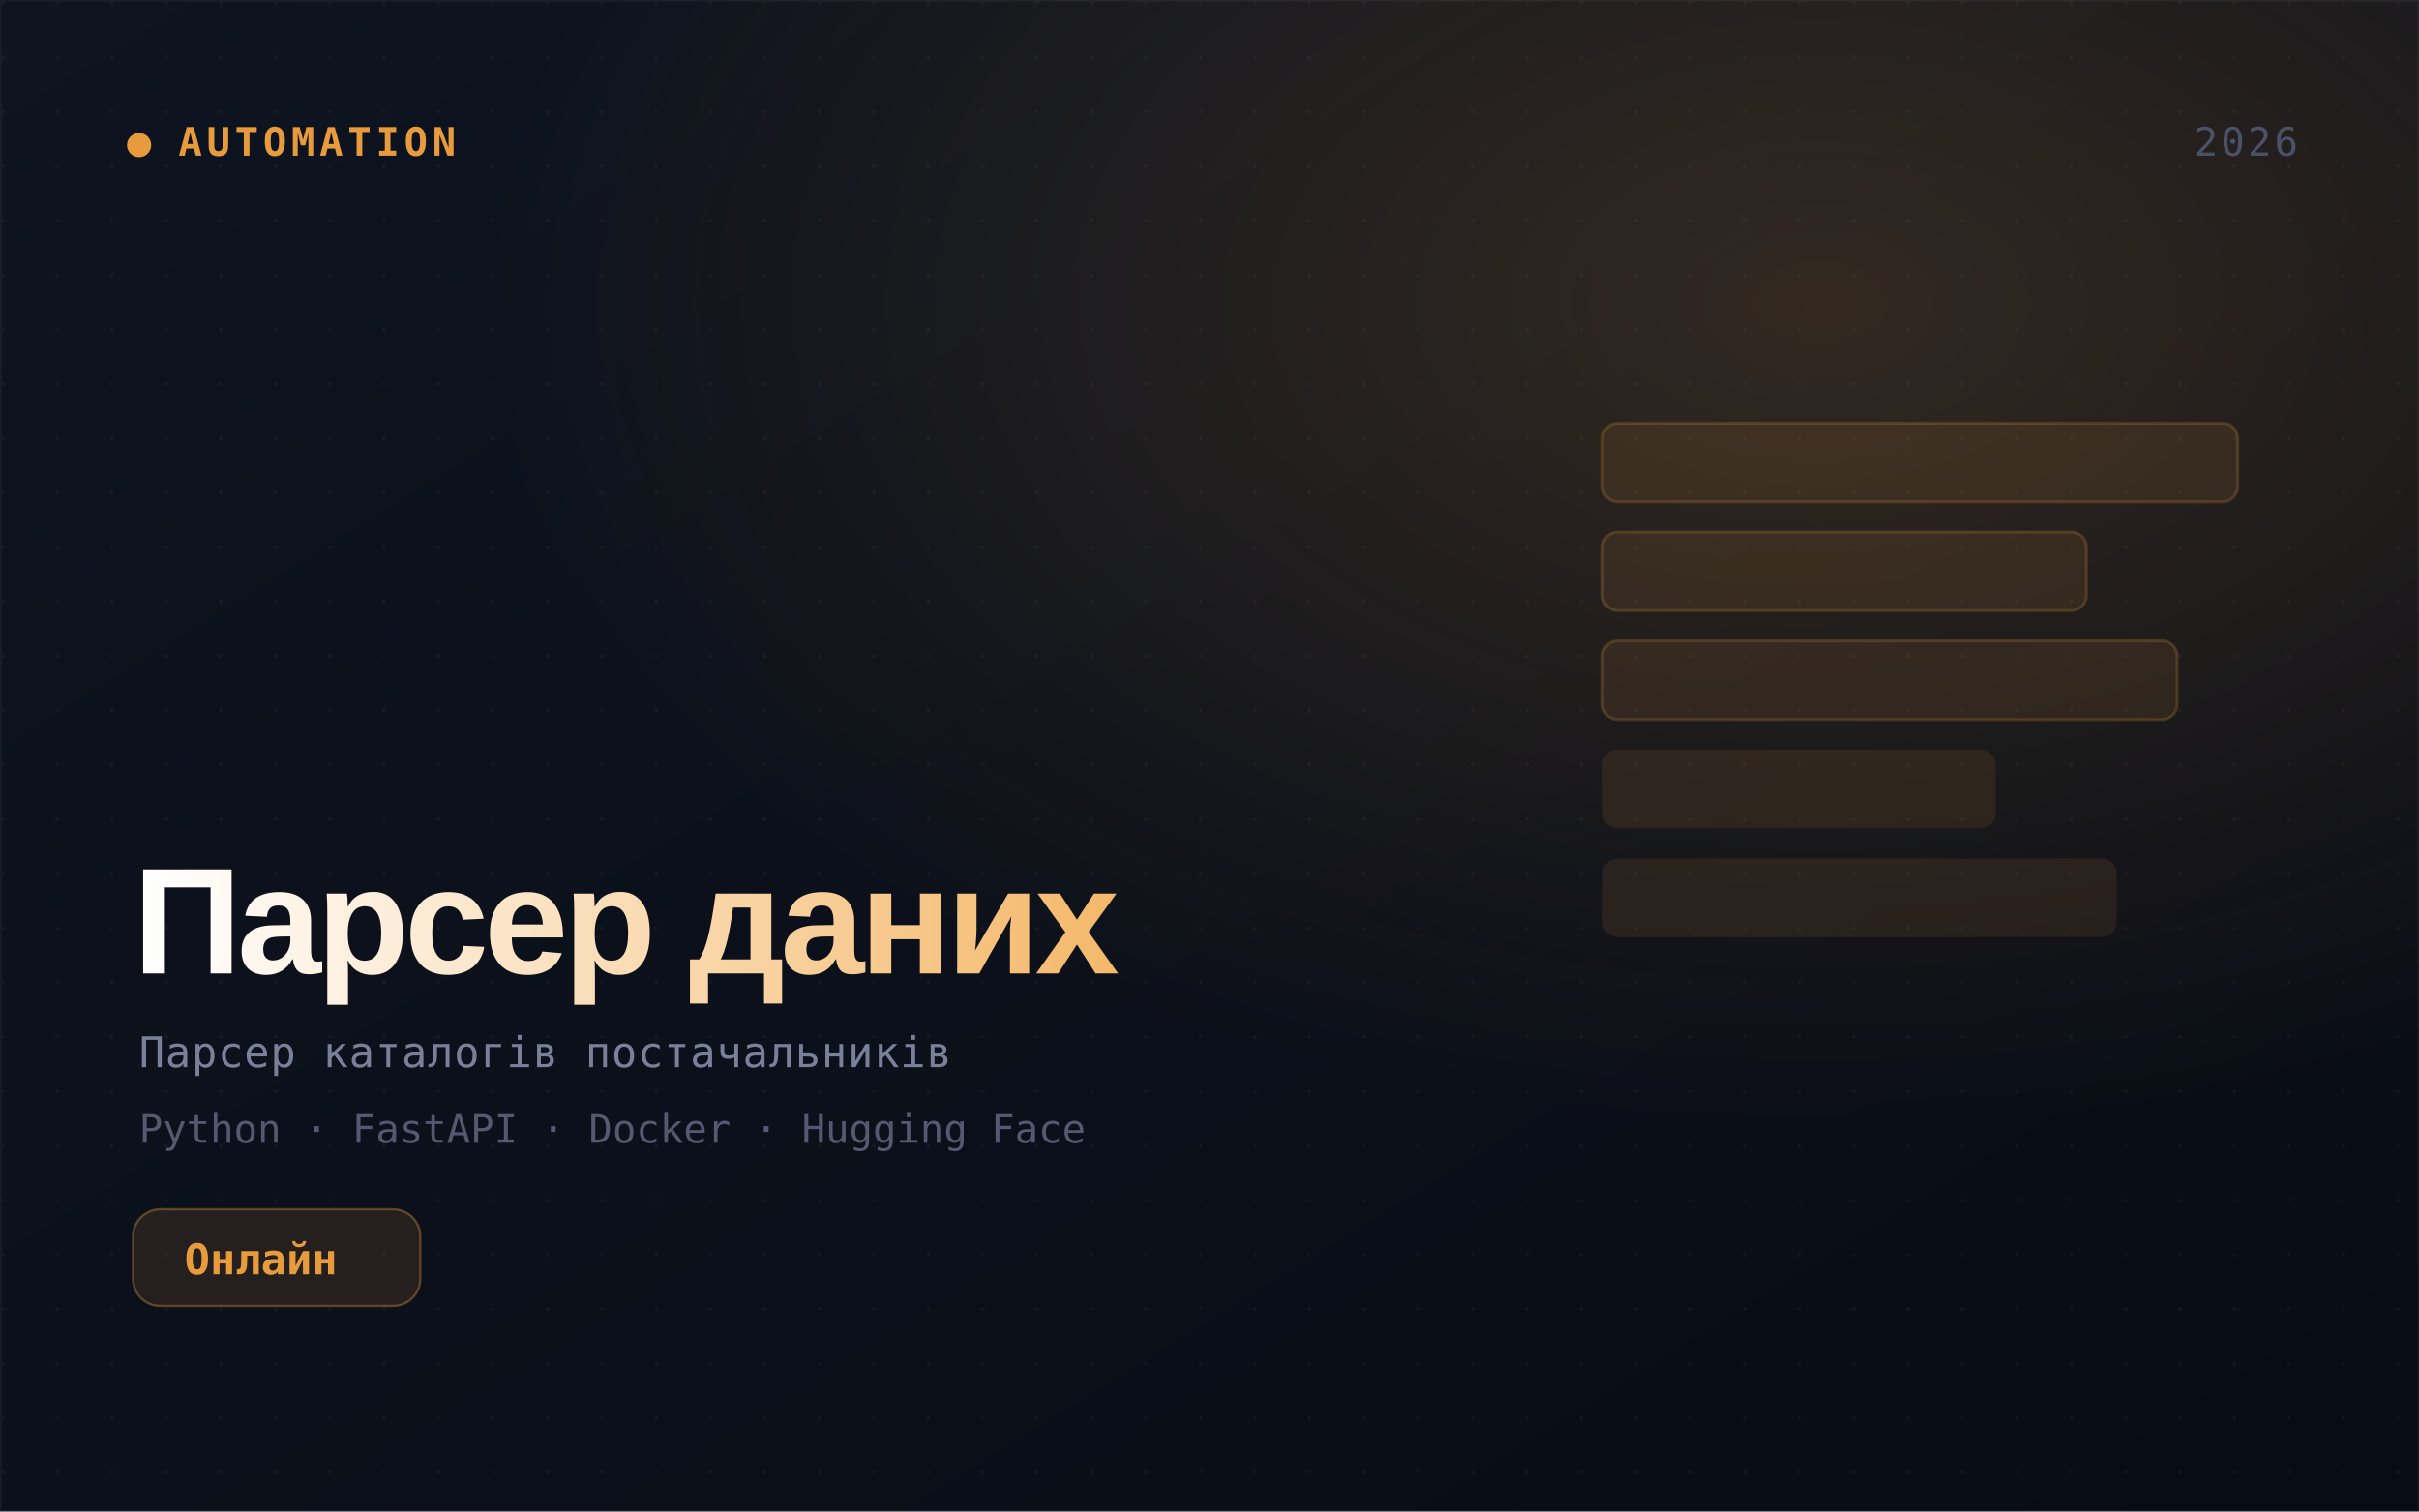
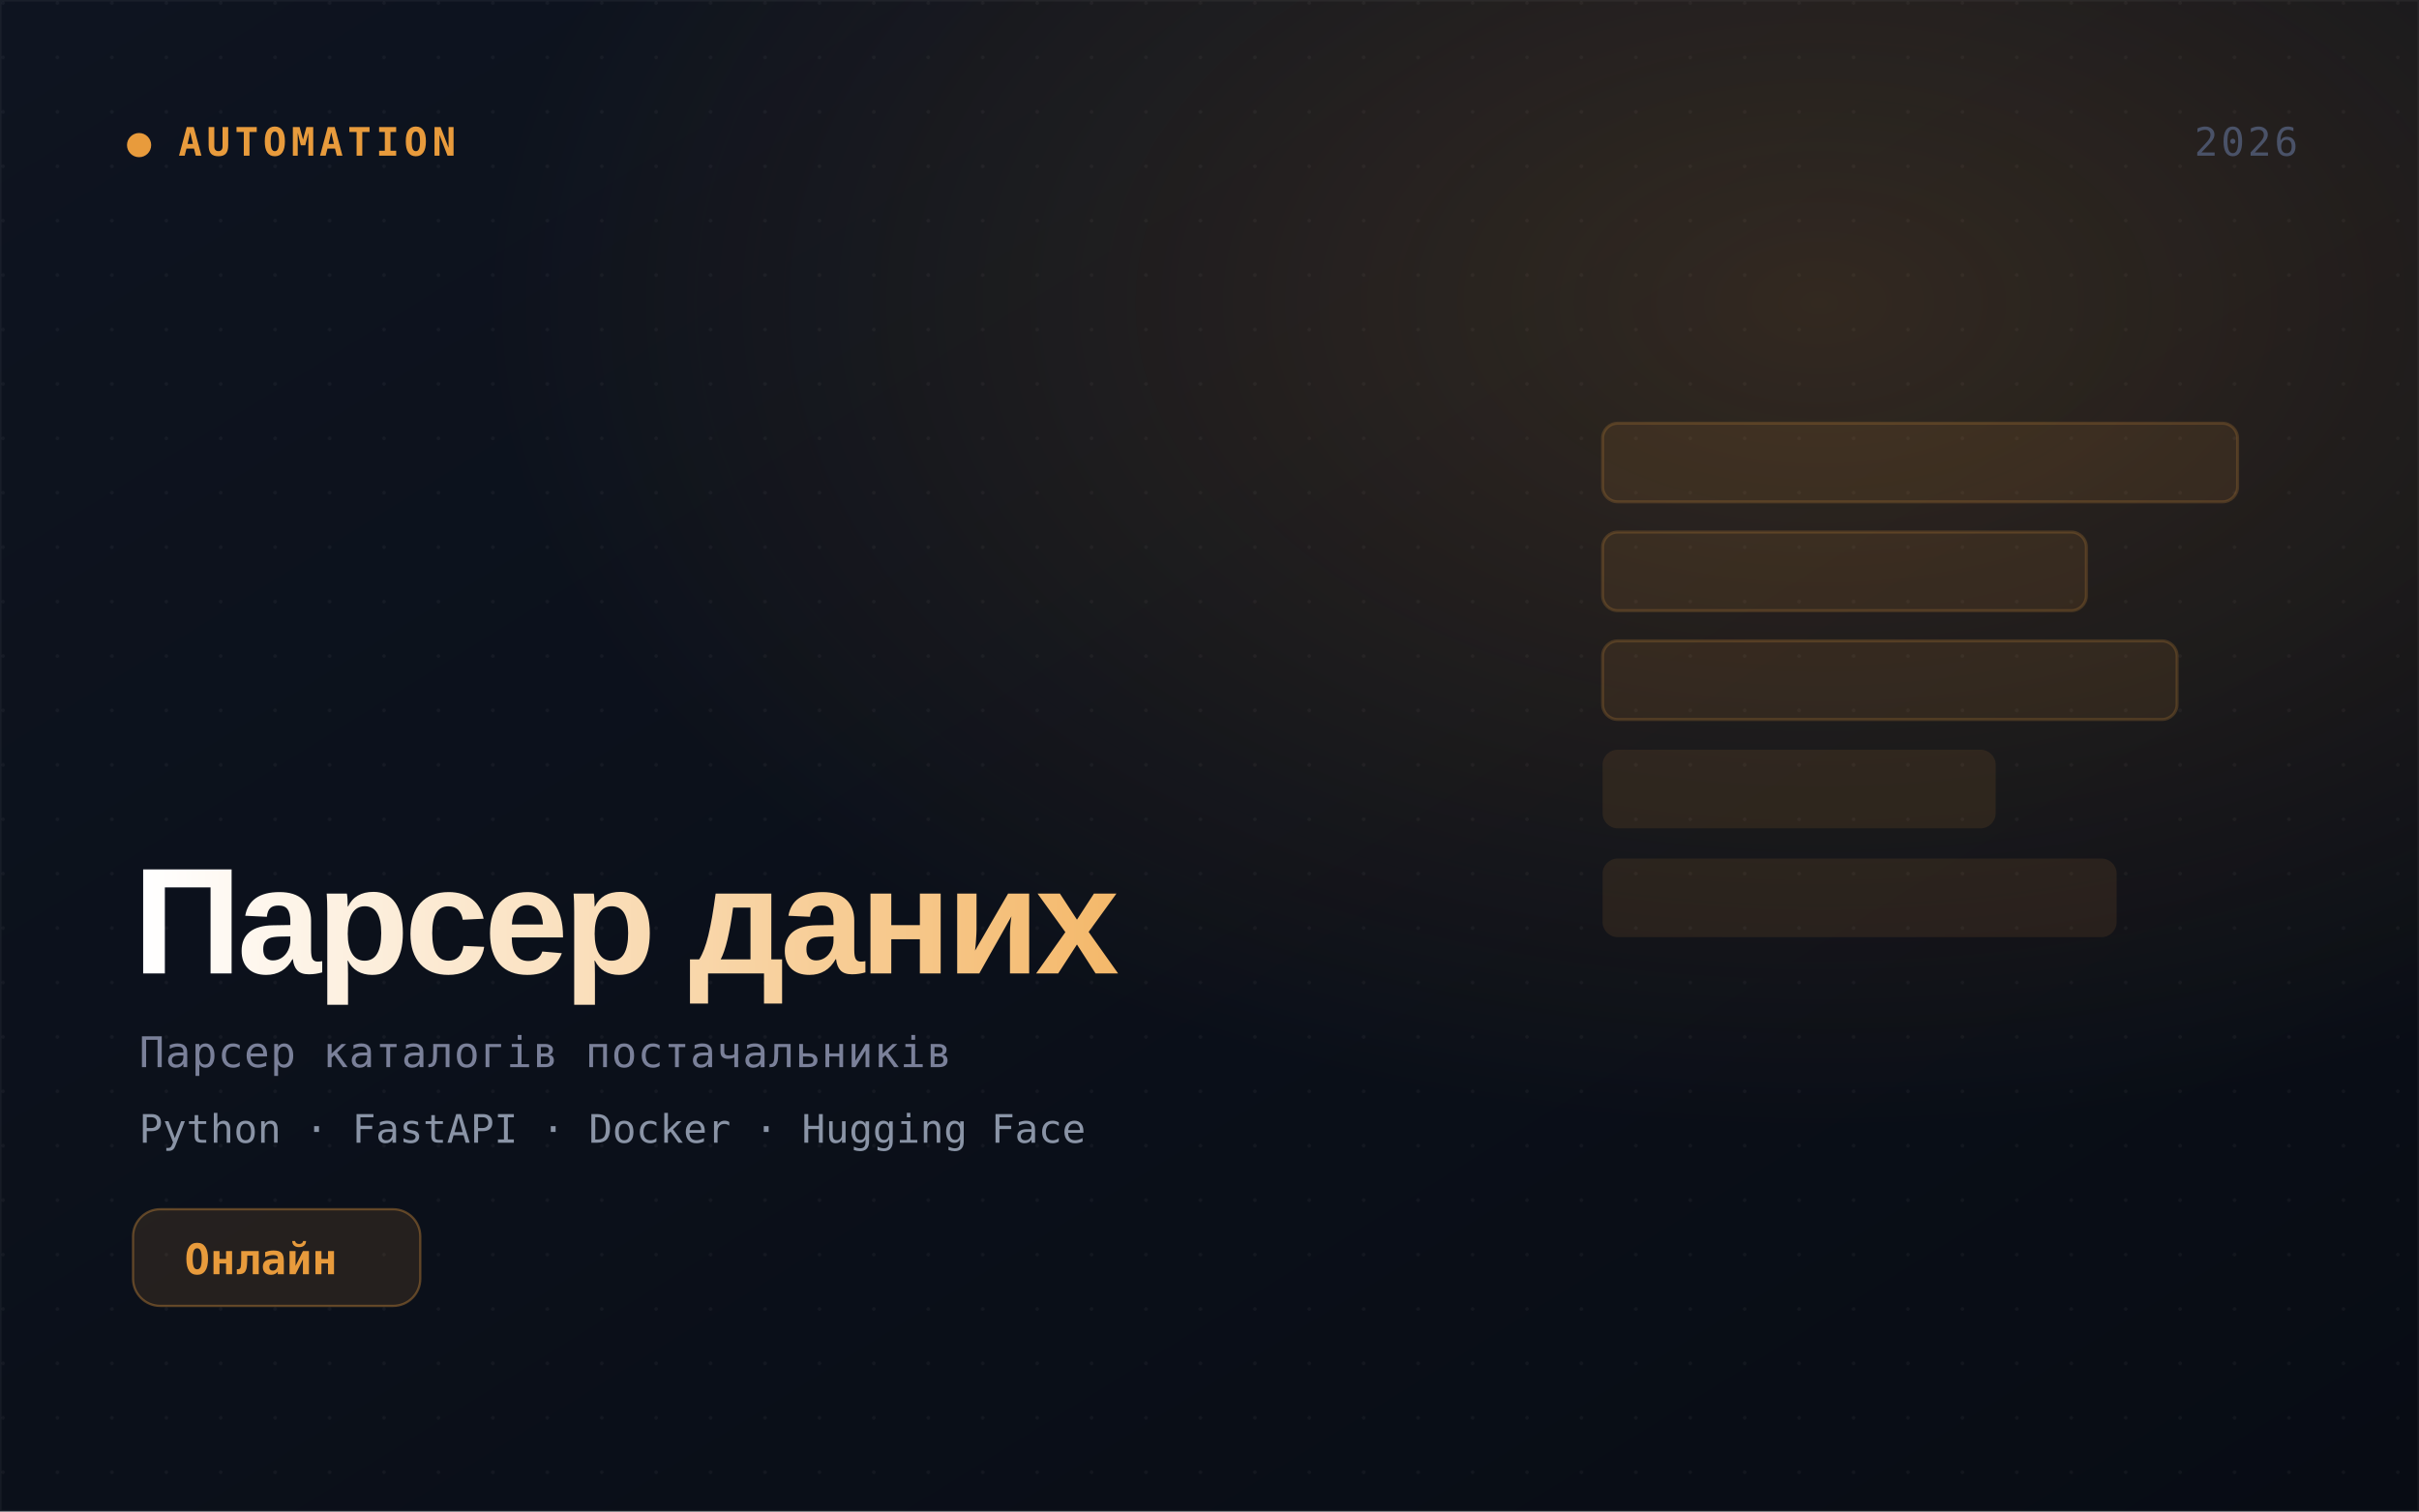
<svg xmlns="http://www.w3.org/2000/svg" width="1600" height="1000" viewBox="0 0 1600 1000" font-family="system-ui,Segoe UI,Arial,sans-serif">
  <defs>
    <linearGradient id="bg" x1="0" y1="0" x2="1" y2="1">
      <stop offset="0" stop-color="#0E1420" />
      <stop offset="1" stop-color="#080C14" />
    </linearGradient>
    <radialGradient id="glow" cx="0.75" cy="0.2" r="0.55">
      <stop offset="0" stop-color="#E89B3C" stop-opacity="0.18" />
      <stop offset="1" stop-color="#E89B3C" stop-opacity="0" />
    </radialGradient>
    <linearGradient id="title" x1="0" y1="0" x2="1" y2="0">
      <stop offset="0" stop-color="#FFFFFF" />
      <stop offset="1" stop-color="#F4B86A" />
    </linearGradient>
    <pattern id="dots" width="36" height="36" patternUnits="userSpaceOnUse">
      <circle cx="2" cy="2" r="1.2" fill="#FFFFFF" opacity="0.04" />
    </pattern>
  </defs>
  <rect width="1600" height="1000" fill="url(#bg)" />
  <rect width="1600" height="1000" fill="url(#dots)" />
  <rect width="1600" height="1000" fill="url(#glow)" />
  <g opacity="0.1" fill="#E89B3C">
    <rect x="1060" y="280" width="420" height="52" rx="10" />
    <rect x="1060" y="352" width="320" height="52" rx="10" />
    <rect x="1060" y="424" width="380" height="52" rx="10" />
    <rect x="1060" y="496" width="260" height="52" rx="10" />
    <rect x="1060" y="568" width="340" height="52" rx="10" />
  </g>
  <g opacity="0.2" fill="none" stroke="#E89B3C" stroke-width="2">
    <rect x="1060" y="280" width="420" height="52" rx="10" />
    <rect x="1060" y="352" width="320" height="52" rx="10" />
    <rect x="1060" y="424" width="380" height="52" rx="10" />
  </g>
  <g font-family="JetBrains Mono,Consolas,monospace">
    <circle cx="92" cy="96" r="8" fill="#E89B3C" />
    <text x="118" y="103" font-size="26" letter-spacing="3" fill="#E89B3C" font-weight="600">AUTOMATION</text>
    <text x="1520" y="103" font-size="26" letter-spacing="2" fill="#4A5268" text-anchor="end">2026</text>
  </g>
  <text x="88" y="644" font-size="100" font-weight="700" letter-spacing="-3" fill="url(#title)">Парсер даних</text>
  <text x="92" y="706" font-family="JetBrains Mono,Consolas,monospace" font-size="28" fill="#7A8099" letter-spacing="0.5">Парсер каталогів постачальників</text>
-   <text x="92" y="756" font-family="JetBrains Mono,Consolas,monospace" font-size="26" fill="#545870">Python · FastAPI · Docker · Hugging Face</text>
+   <text x="92" y="756" font-family="JetBrains Mono,Consolas,monospace" font-size="26" fill="#8A94A6">Python · FastAPI · Docker · Hugging Face</text>
  <rect x="88" y="800" width="190" height="64" rx="18" fill="#E89B3C" opacity="0.12" />
  <rect x="88" y="800" width="190" height="64" rx="18" fill="none" stroke="#E89B3C" stroke-opacity="0.35" stroke-width="1.5" />
  <text x="122" y="843" font-family="JetBrains Mono,Consolas,monospace" font-size="28" font-weight="600" fill="#E89B3C">Онлайн</text>
  <rect x="0.5" y="0.5" width="1599" height="999" fill="none" stroke="#FFFFFF" stroke-opacity="0.05" />
</svg>
